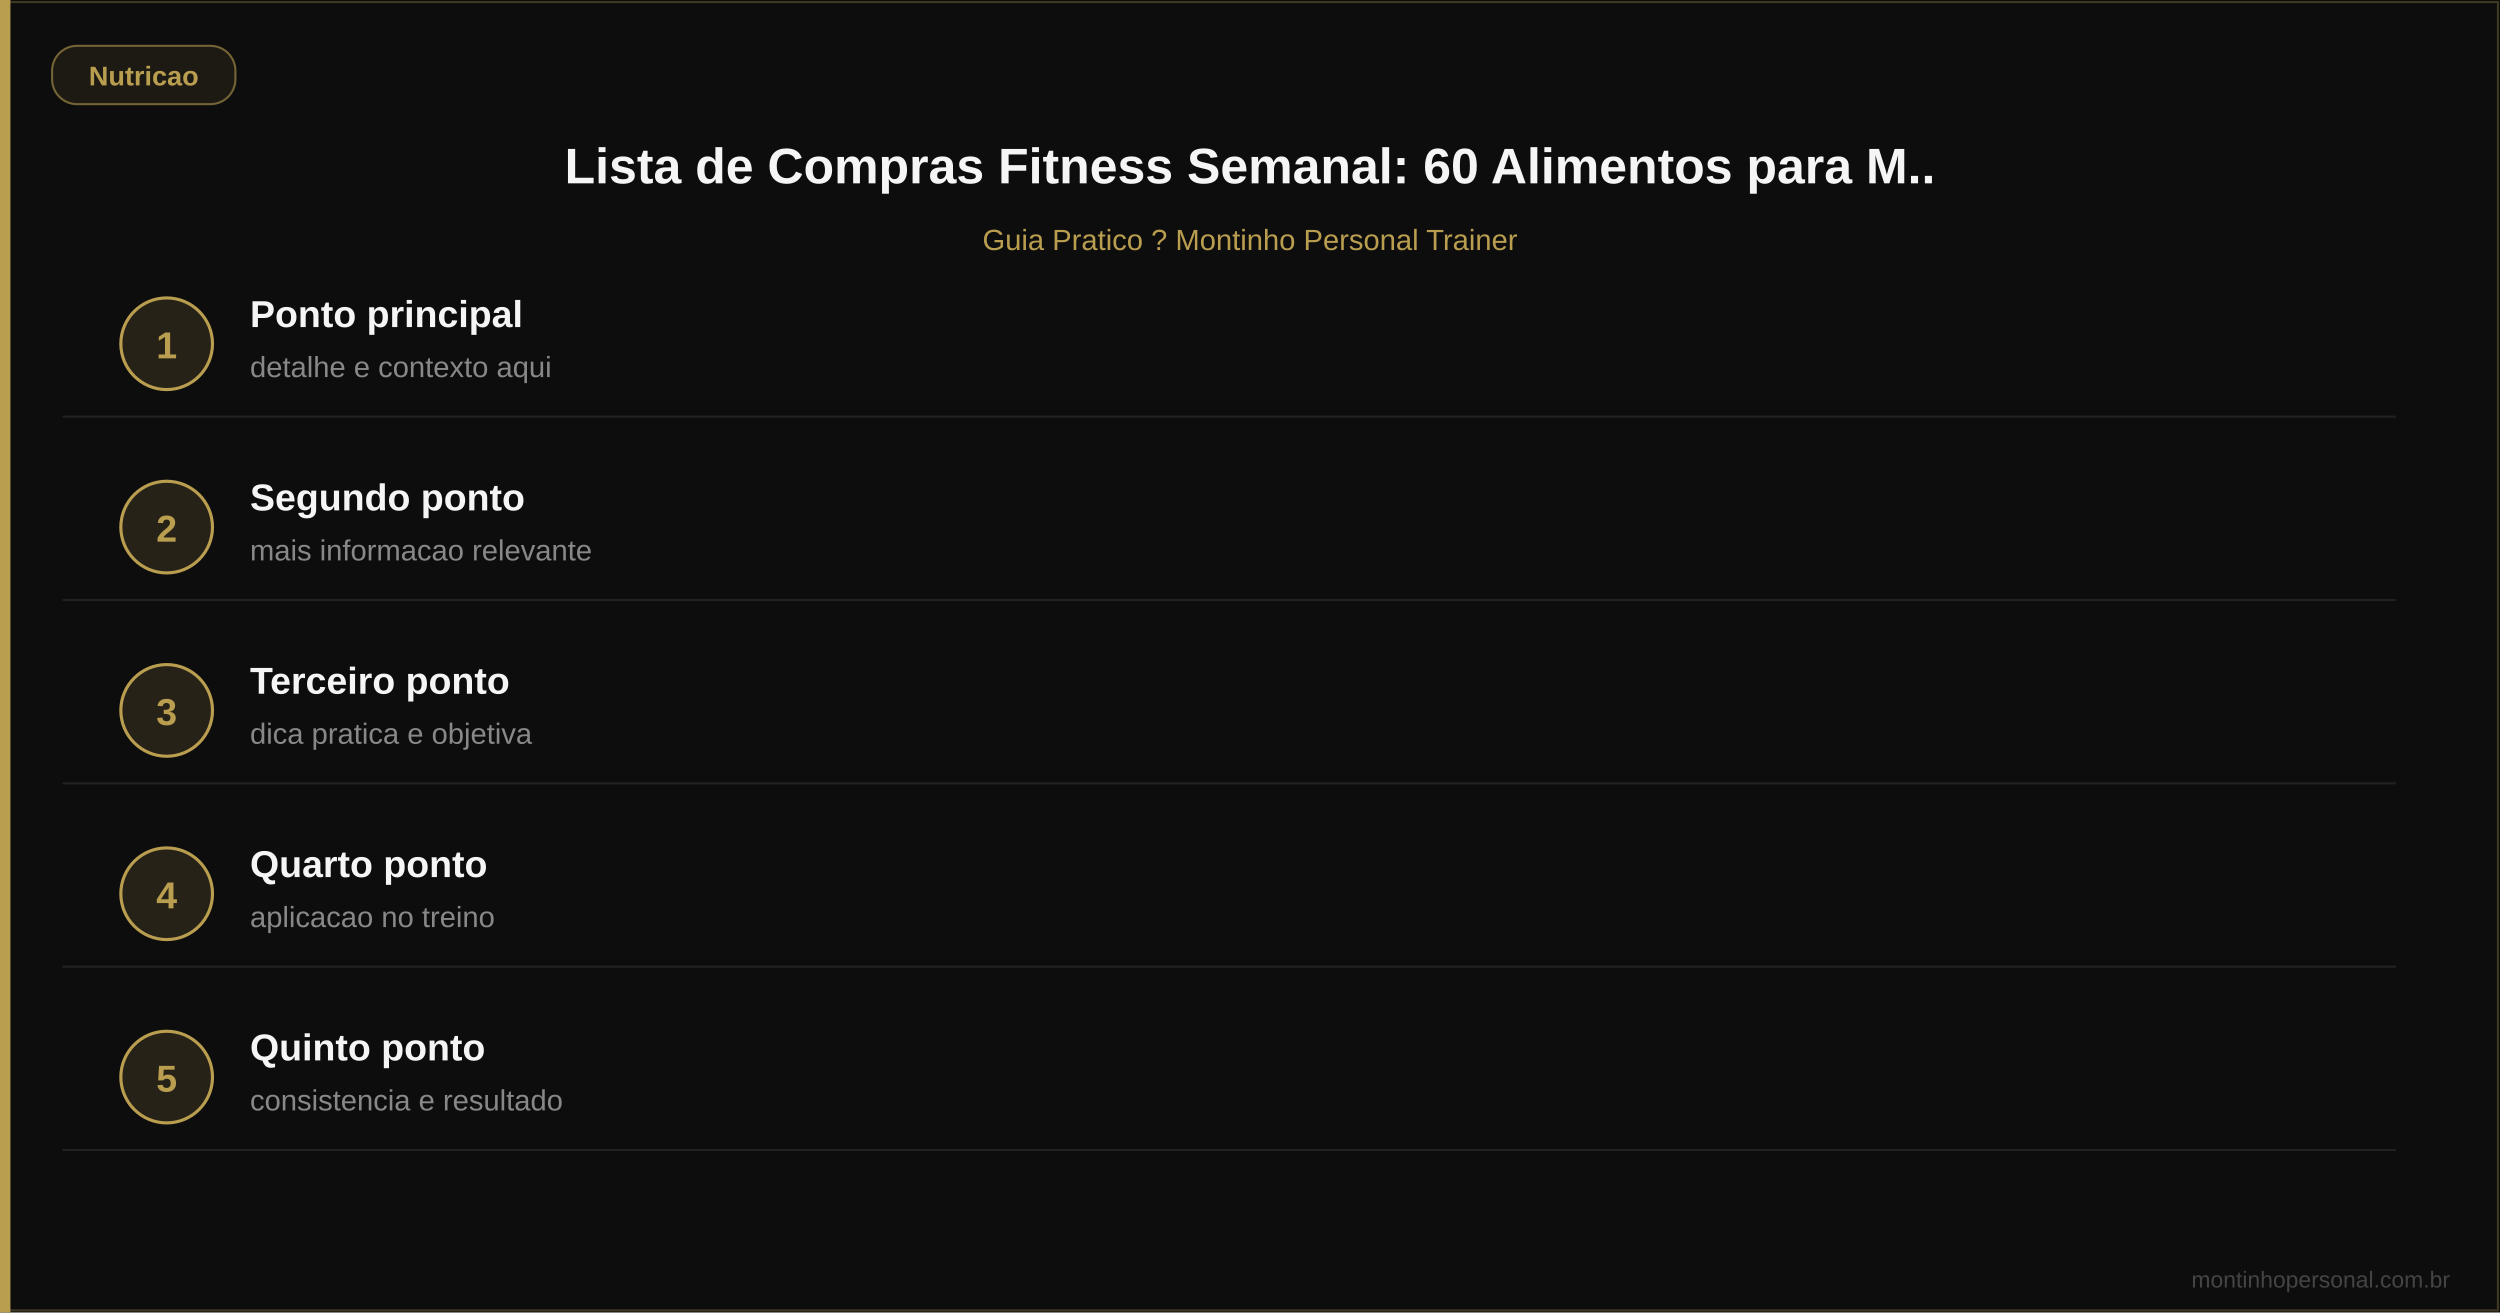
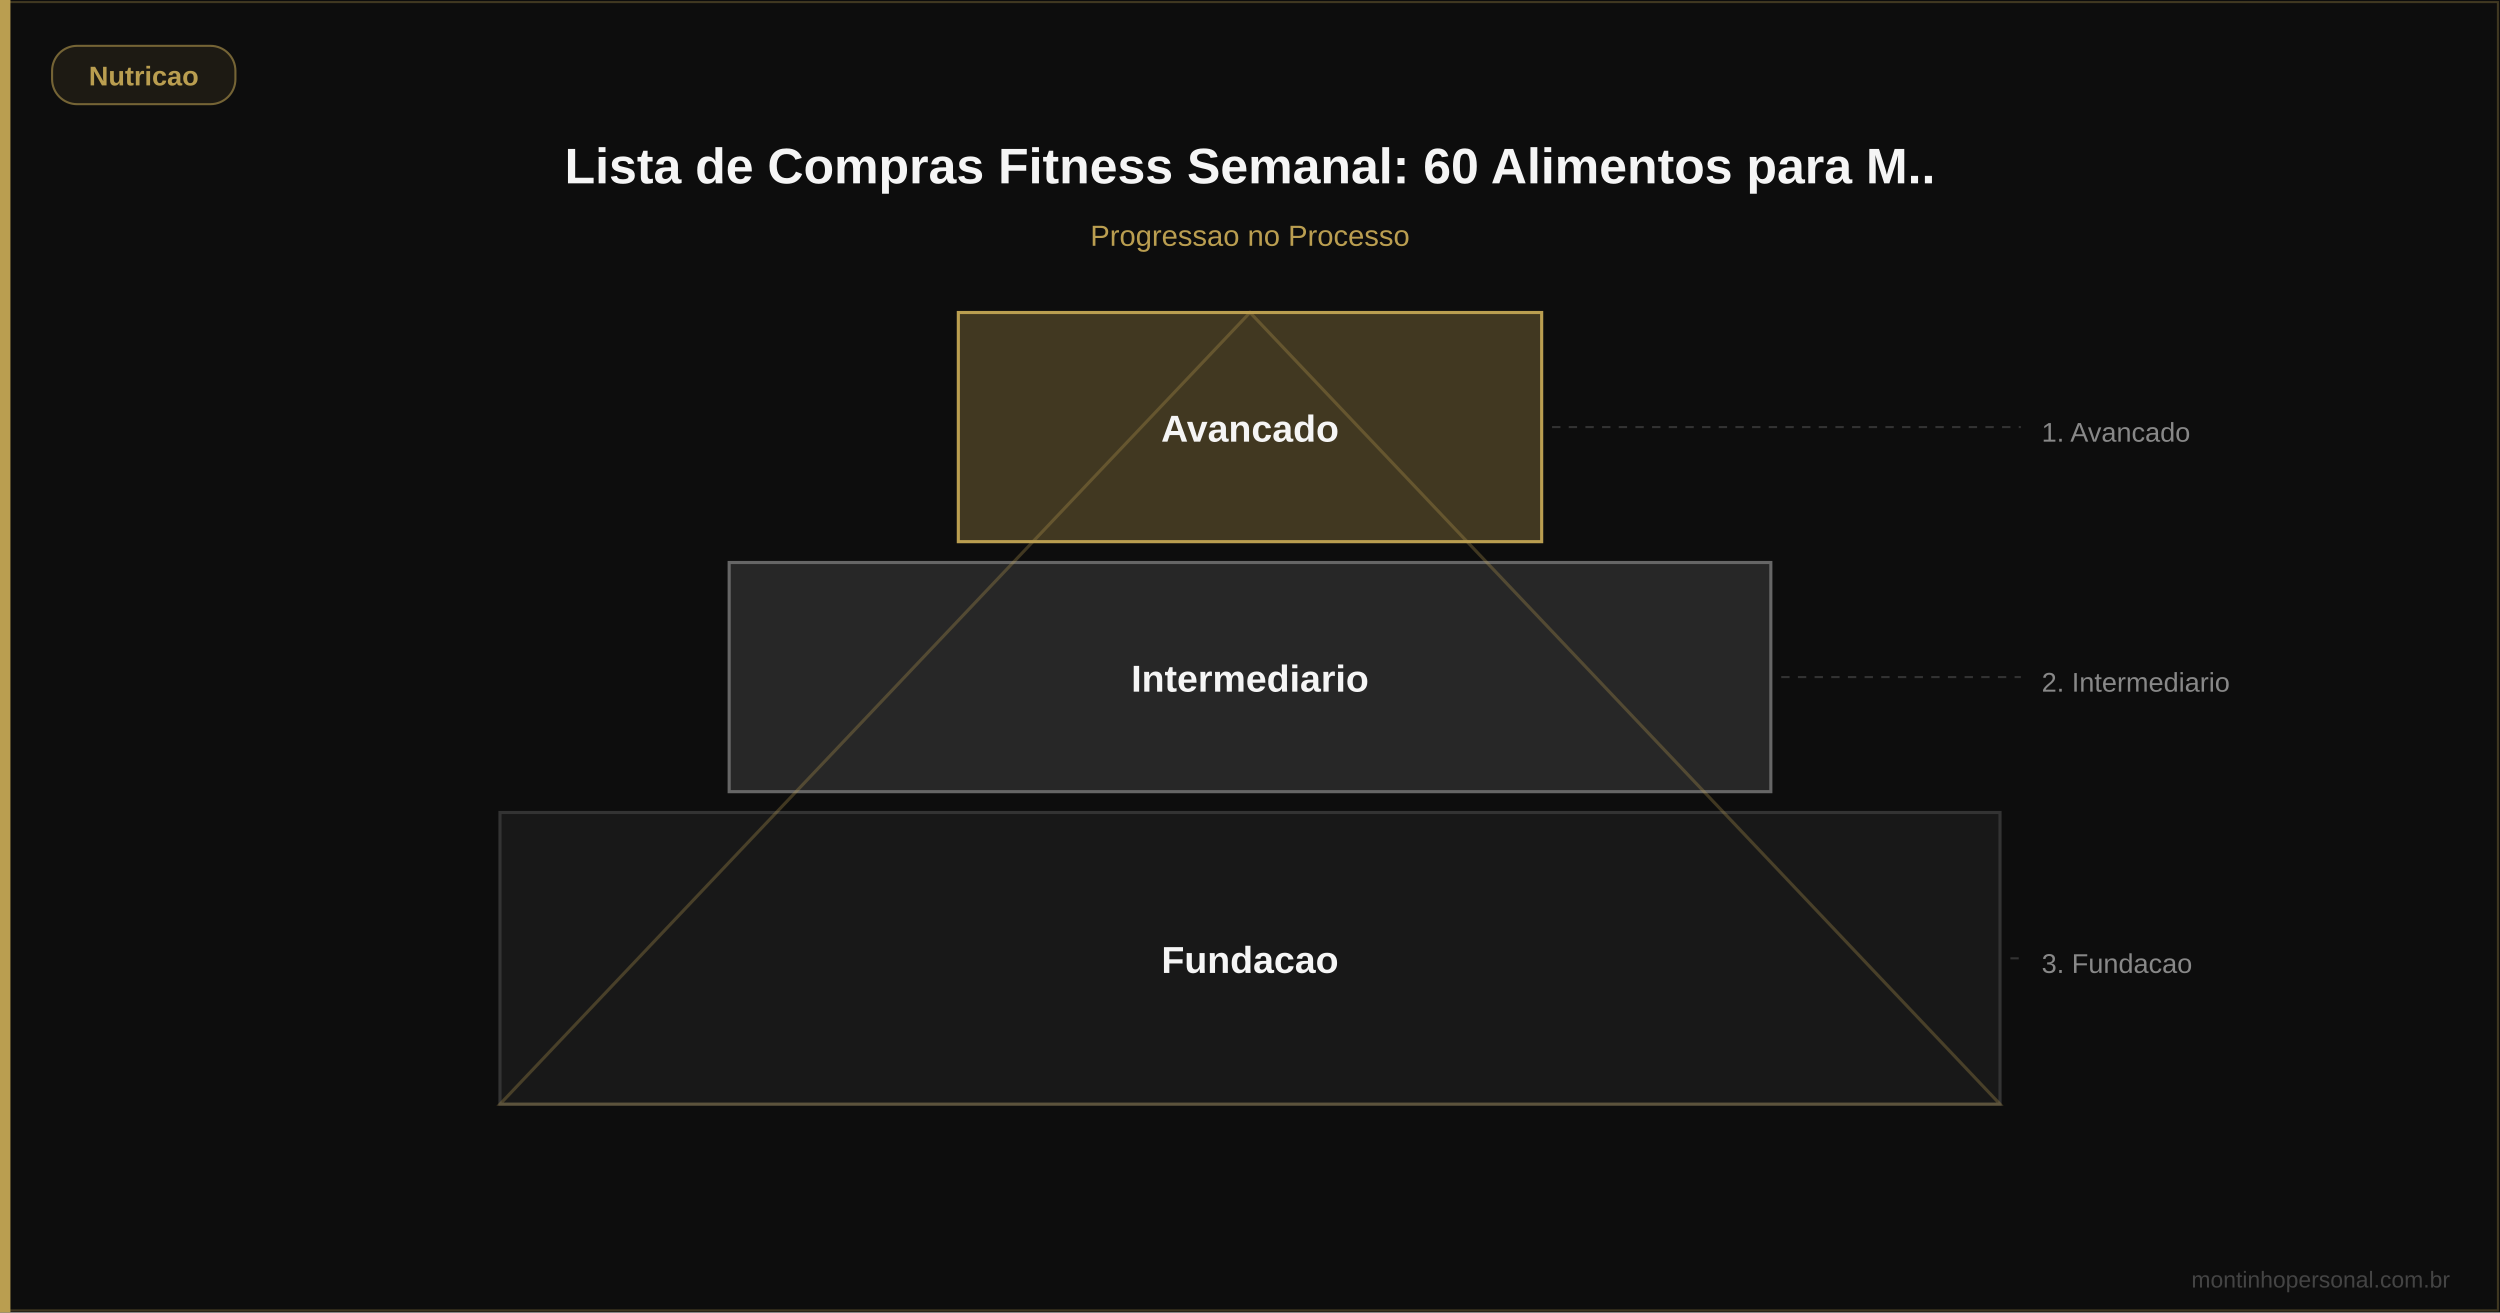
<svg xmlns="http://www.w3.org/2000/svg" viewBox="0 0 1200 630" width="1200" height="630" role="img" aria-label="Lista de Compras Fitness Semanal: 60 Alimentos para Musculo e Emagre..">
  <rect width="1200" height="630" fill="#0d0d0d" />
  <rect x="0" y="0" width="5" height="630" fill="#BA9E50" />
  <rect x="1" y="1" width="1198" height="628" fill="none" stroke="#BA9E50" stroke-width="1" opacity="0.3" />
  <rect x="25" y="22" width="88" height="28" rx="12" fill="#BA9E50" fill-opacity="0.15" stroke="#BA9E50" stroke-width="1" opacity="0.6" />
  <text x="69" y="41" font-family="Arial,sans-serif" font-size="13" fill="#BA9E50" text-anchor="middle" font-weight="600">Nutricao</text>
  <text x="600" y="88" font-family="Arial,sans-serif" font-size="24" fill="#F5F5F5" text-anchor="middle" font-weight="bold">Lista de Compras Fitness Semanal: 60 Alimentos para M..</text>
-   <text x="600" y="120" font-family="Arial,sans-serif" font-size="14" fill="#BA9E50" text-anchor="middle">Guia Pratico ? Montinho Personal Trainer</text>
-   <circle cx="80" cy="165" r="22" fill="#BA9E50" fill-opacity="0.15" stroke="#BA9E50" stroke-width="1.5" />
-   <text x="80" y="172" font-family="Arial,sans-serif" font-size="18" fill="#BA9E50" text-anchor="middle" font-weight="bold">1</text>
-   <text x="120" y="157" font-family="Arial,sans-serif" font-size="18" fill="#F5F5F5" font-weight="bold">Ponto principal</text>
-   <text x="120" y="181" font-family="Arial,sans-serif" font-size="14" fill="#888888">detalhe e contexto aqui</text>
-   <line x1="30" y1="200" x2="1150" y2="200" stroke="#222" stroke-width="1" />
-   <circle cx="80" cy="253" r="22" fill="#BA9E50" fill-opacity="0.15" stroke="#BA9E50" stroke-width="1.5" />
-   <text x="80" y="260" font-family="Arial,sans-serif" font-size="18" fill="#BA9E50" text-anchor="middle" font-weight="bold">2</text>
-   <text x="120" y="245" font-family="Arial,sans-serif" font-size="18" fill="#F5F5F5" font-weight="bold">Segundo ponto</text>
-   <text x="120" y="269" font-family="Arial,sans-serif" font-size="14" fill="#888888">mais informacao relevante</text>
-   <line x1="30" y1="288" x2="1150" y2="288" stroke="#222" stroke-width="1" />
-   <circle cx="80" cy="341" r="22" fill="#BA9E50" fill-opacity="0.15" stroke="#BA9E50" stroke-width="1.5" />
-   <text x="80" y="348" font-family="Arial,sans-serif" font-size="18" fill="#BA9E50" text-anchor="middle" font-weight="bold">3</text>
-   <text x="120" y="333" font-family="Arial,sans-serif" font-size="18" fill="#F5F5F5" font-weight="bold">Terceiro ponto</text>
-   <text x="120" y="357" font-family="Arial,sans-serif" font-size="14" fill="#888888">dica pratica e objetiva</text>
-   <line x1="30" y1="376" x2="1150" y2="376" stroke="#222" stroke-width="1" />
-   <circle cx="80" cy="429" r="22" fill="#BA9E50" fill-opacity="0.15" stroke="#BA9E50" stroke-width="1.5" />
-   <text x="80" y="436" font-family="Arial,sans-serif" font-size="18" fill="#BA9E50" text-anchor="middle" font-weight="bold">4</text>
-   <text x="120" y="421" font-family="Arial,sans-serif" font-size="18" fill="#F5F5F5" font-weight="bold">Quarto ponto</text>
-   <text x="120" y="445" font-family="Arial,sans-serif" font-size="14" fill="#888888">aplicacao no treino</text>
-   <line x1="30" y1="464" x2="1150" y2="464" stroke="#222" stroke-width="1" />
-   <circle cx="80" cy="517" r="22" fill="#BA9E50" fill-opacity="0.15" stroke="#BA9E50" stroke-width="1.5" />
-   <text x="80" y="524" font-family="Arial,sans-serif" font-size="18" fill="#BA9E50" text-anchor="middle" font-weight="bold">5</text>
-   <text x="120" y="509" font-family="Arial,sans-serif" font-size="18" fill="#F5F5F5" font-weight="bold">Quinto ponto</text>
-   <text x="120" y="533" font-family="Arial,sans-serif" font-size="14" fill="#888888">consistencia e resultado</text>
-   <line x1="30" y1="552" x2="1150" y2="552" stroke="#222" stroke-width="1" />
+   <text x="600" y="118" font-family="Arial,sans-serif" font-size="14" fill="#BA9E50" text-anchor="middle">Progressao no Processo</text>
+   <polygon points="460,150 740,150 740,260 460,260" fill="#BA9E50" fill-opacity="0.3" stroke="#BA9E50" stroke-width="1.5" />
+   <text x="600" y="212" font-family="Arial,sans-serif" font-size="18" fill="#F5F5F5" text-anchor="middle" font-weight="600">Avancado</text>
+   <text x="980" y="212" font-family="Arial,sans-serif" font-size="13" fill="#888888">1. Avancado</text>
+   <line x1="745" y1="205" x2="970" y2="205" stroke="#333" stroke-width="1" stroke-dasharray="4,4" />
+   <polygon points="350,270 850,270 850,380 350,380" fill="#666" fill-opacity="0.3" stroke="#666" stroke-width="1.5" />
+   <text x="600" y="332" font-family="Arial,sans-serif" font-size="18" fill="#F5F5F5" text-anchor="middle" font-weight="600">Intermediario</text>
+   <text x="980" y="332" font-family="Arial,sans-serif" font-size="13" fill="#888888">2. Intermediario</text>
+   <line x1="855" y1="325" x2="970" y2="325" stroke="#333" stroke-width="1" stroke-dasharray="4,4" />
+   <polygon points="240,390 960,390 960,530 240,530" fill="#333" fill-opacity="0.3" stroke="#333" stroke-width="1.5" />
+   <text x="600" y="467" font-family="Arial,sans-serif" font-size="18" fill="#F5F5F5" text-anchor="middle" font-weight="600">Fundacao</text>
+   <text x="980" y="467" font-family="Arial,sans-serif" font-size="13" fill="#888888">3. Fundacao</text>
+   <line x1="965" y1="460" x2="970" y2="460" stroke="#333" stroke-width="1" stroke-dasharray="4,4" />
+   <polygon points="600,150 240,530 960,530" fill="none" stroke="#BA9E50" stroke-width="1.5" stroke-opacity="0.3" />
  <text x="1176" y="618" font-family="Arial,sans-serif" font-size="11" fill="#444" text-anchor="end">montinhopersonal.com.br</text>
</svg>
